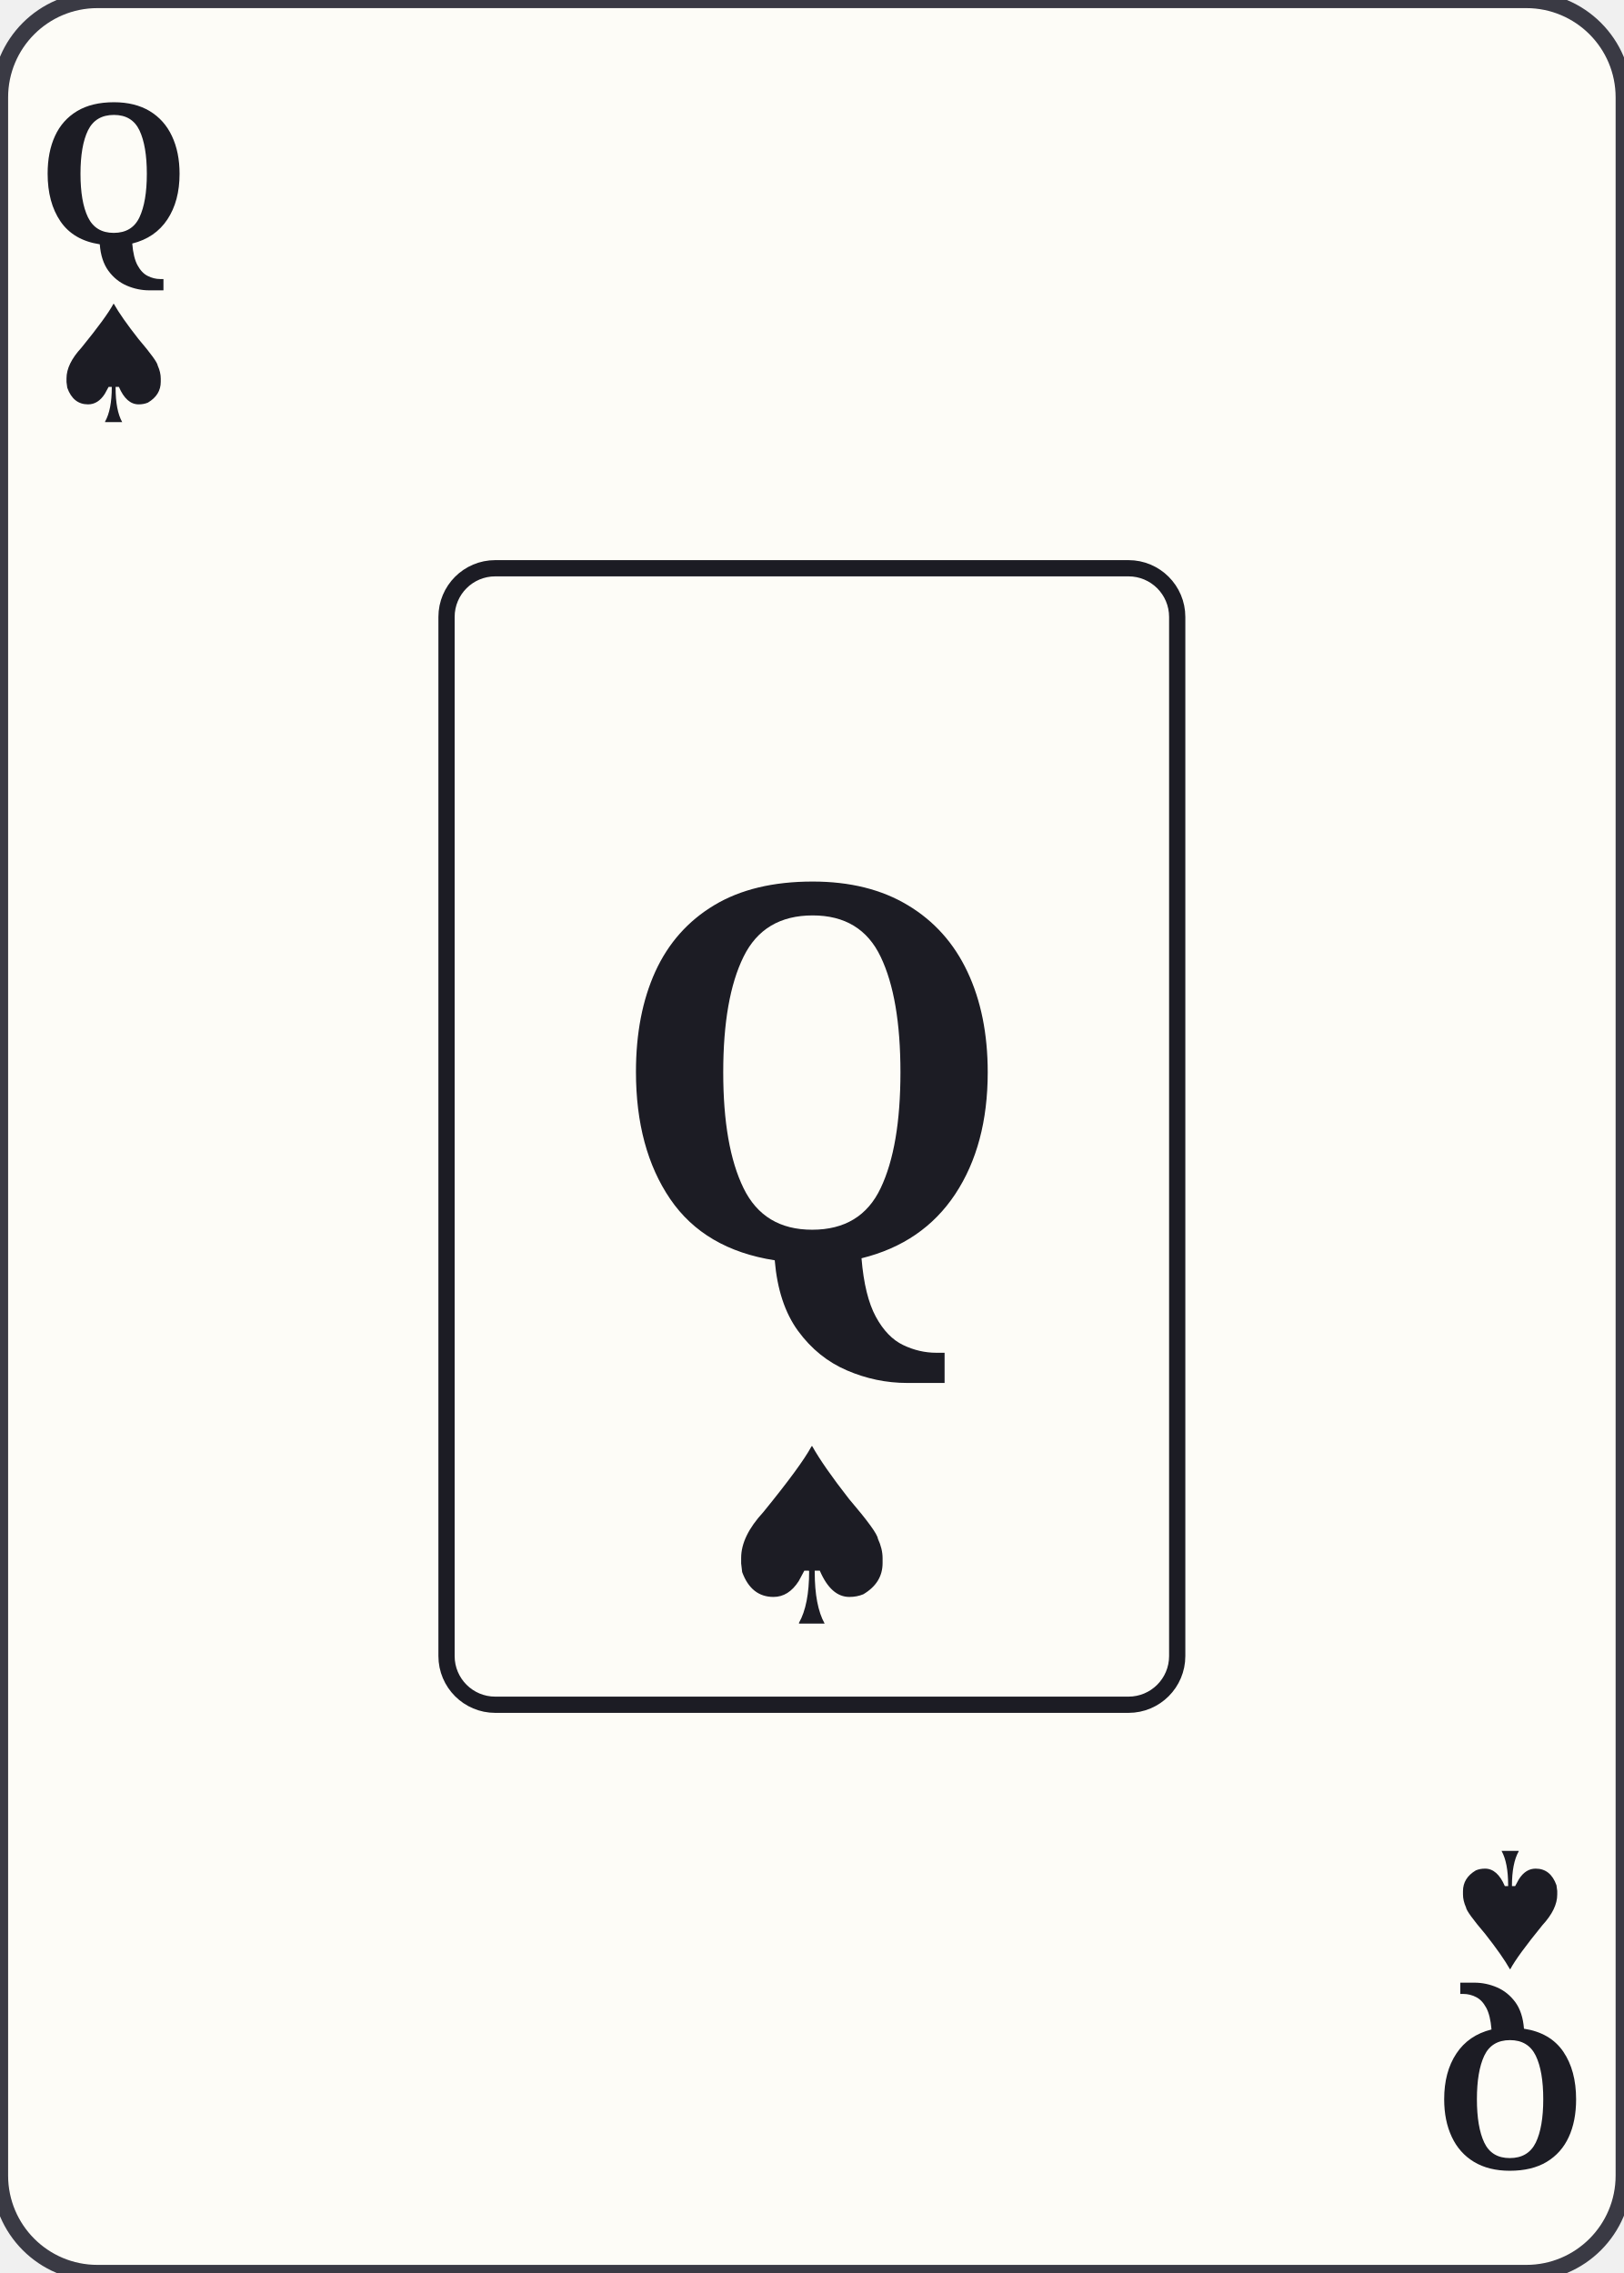
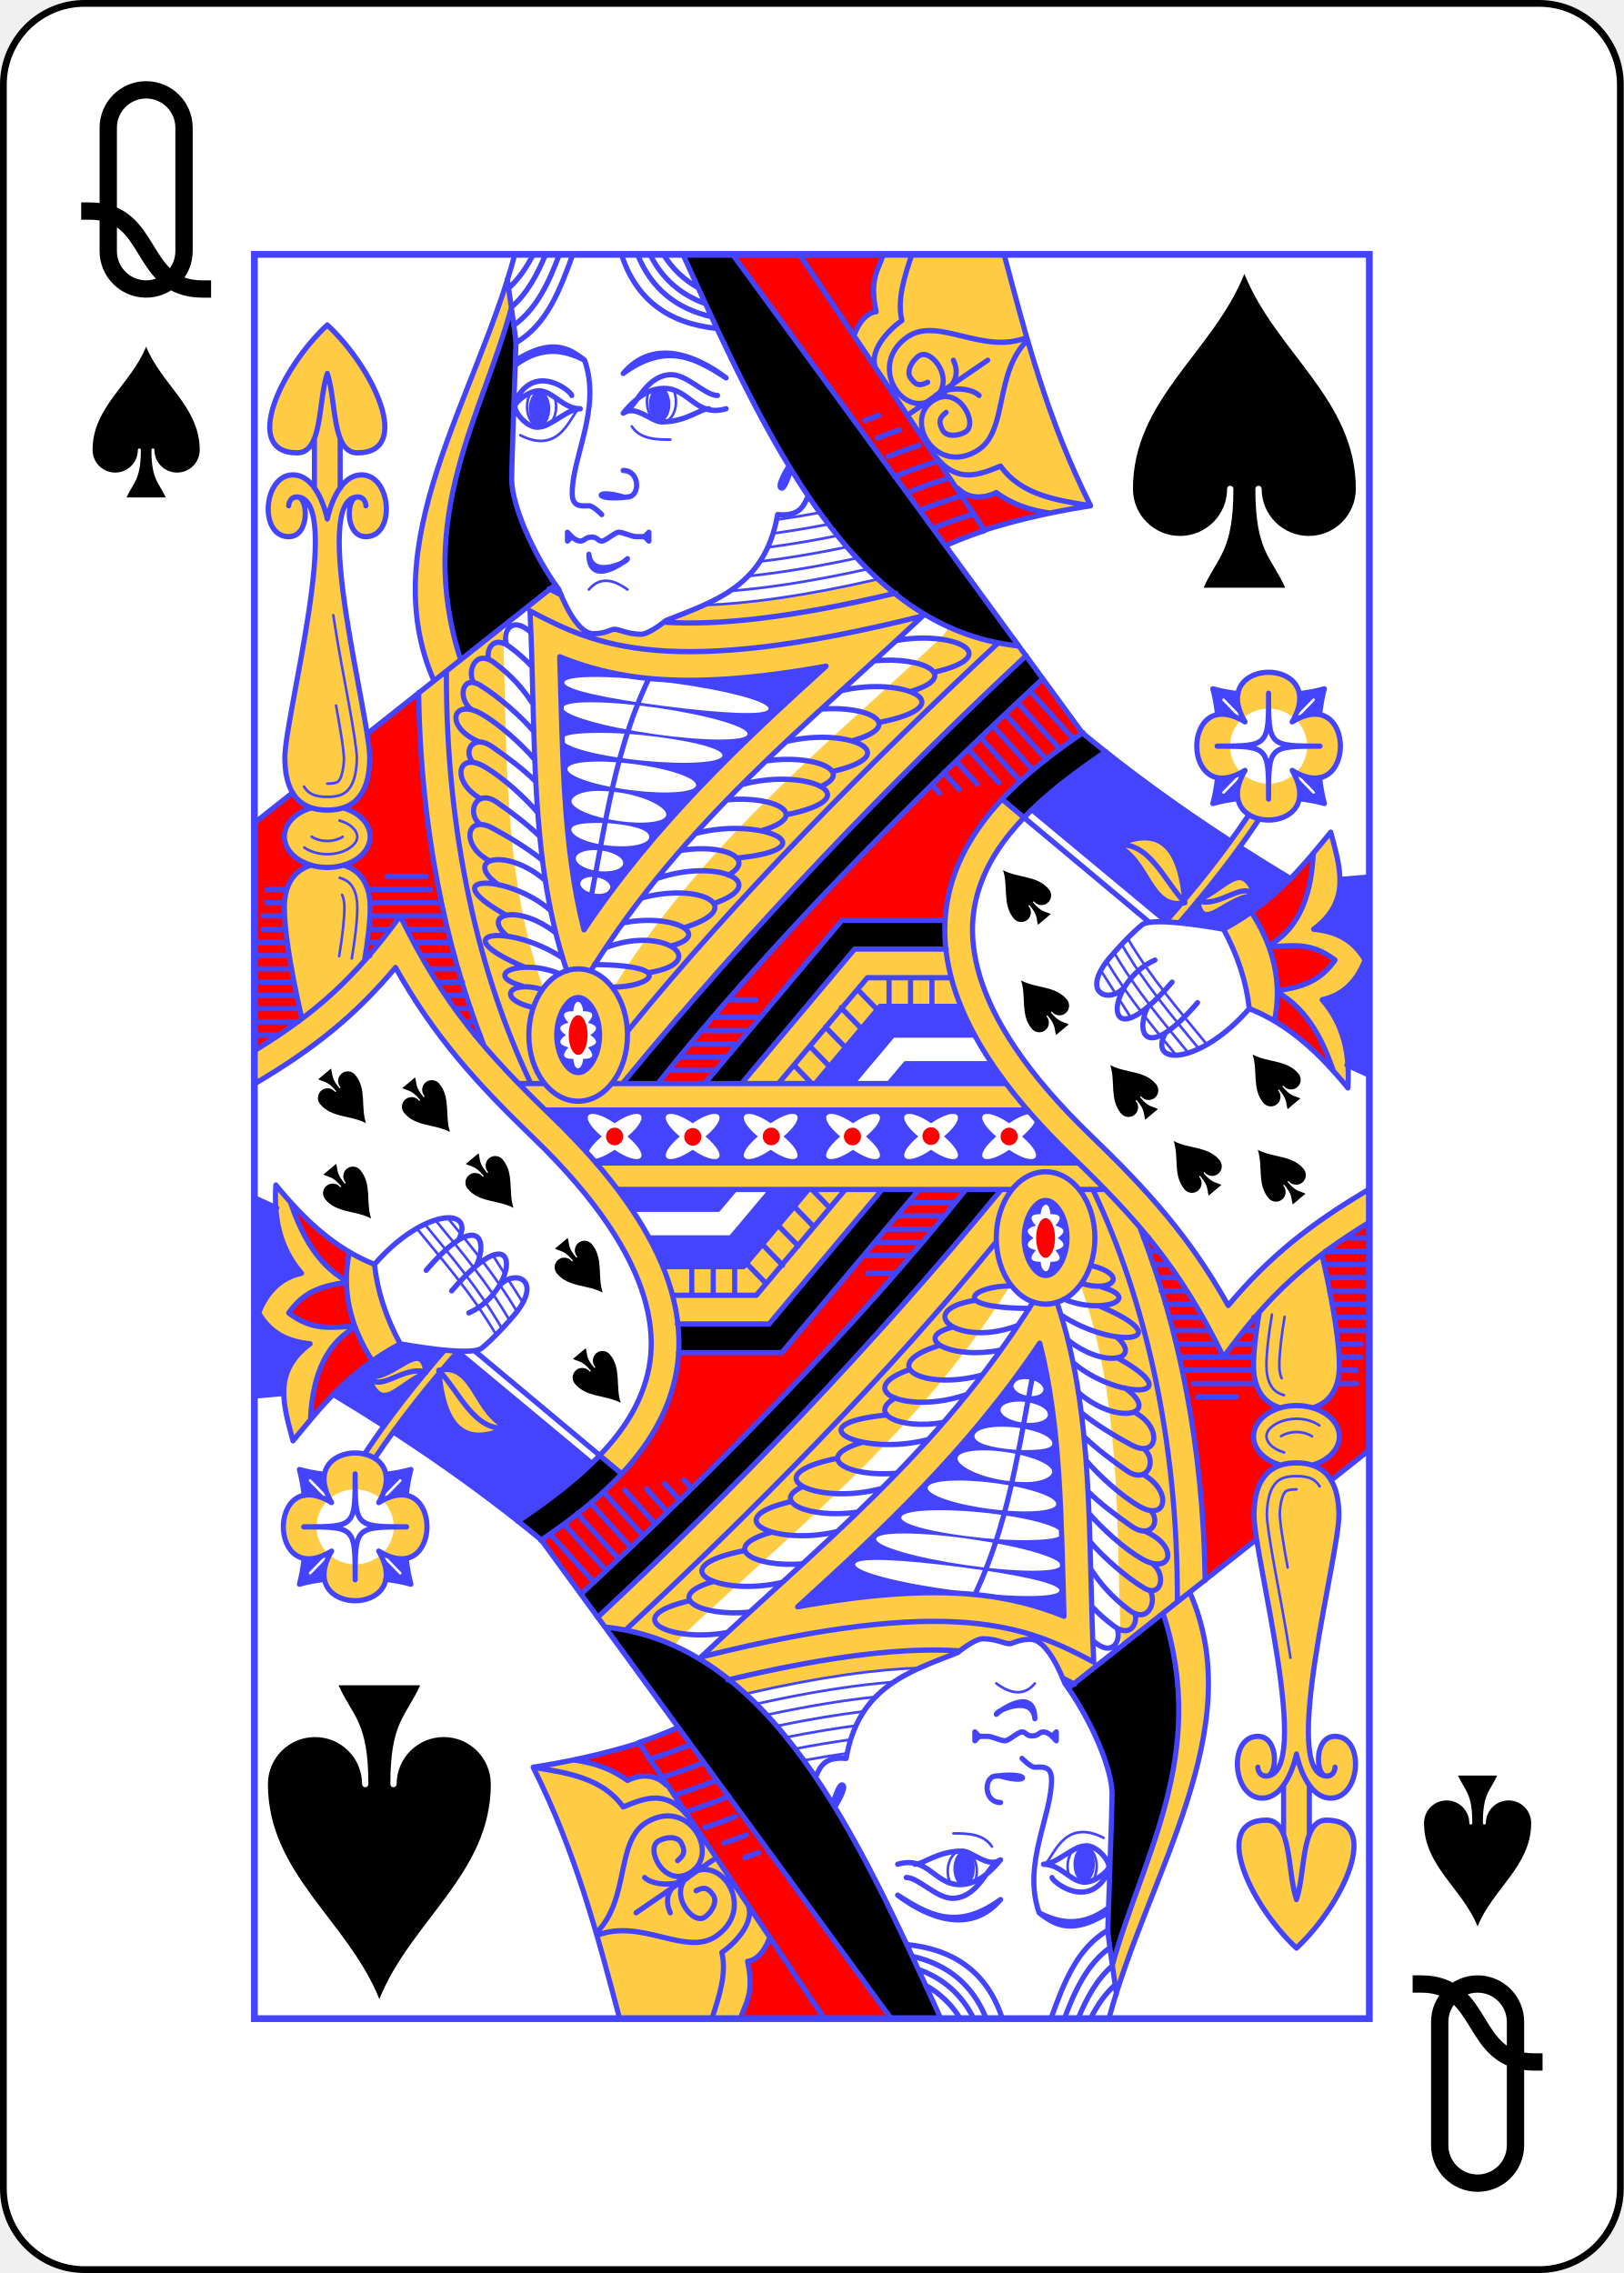
- <svg xmlns="http://www.w3.org/2000/svg" viewBox="0 0 200 280" font-family="Georgia, serif">
-   <rect width="200" height="280" rx="12" fill="#fdfcf7" stroke="#3a3a44" stroke-width="2" />
-   <text x="14" y="30" font-size="24" font-weight="bold" fill="#1c1c24" text-anchor="middle">Q</text>
-   <text x="14" y="52" font-size="20" fill="#1c1c24" text-anchor="middle">♠</text>
-   <g transform="rotate(180 100.0 140.0)">
-     <text x="14" y="30" font-size="24" font-weight="bold" fill="#1c1c24" text-anchor="middle">Q</text>
-     <text x="14" y="52" font-size="20" fill="#1c1c24" text-anchor="middle">♠</text>
+ <svg xmlns="http://www.w3.org/2000/svg" xmlns:xlink="http://www.w3.org/1999/xlink" class="card" face="QS" height="3.5in" preserveAspectRatio="none" viewBox="-120 -168 240 336" width="2.5in">
+   <defs>
+     <symbol id="VSQ" viewBox="-500 -500 1000 1000" preserveAspectRatio="xMinYMid">
+       <path d="M-260 100C40 100 -40 460 260 460M-175 0L-175 -285A175 175 0 0 1 175 -285L175 285A175 175 0 0 1 -175 285Z" stroke="black" stroke-width="80" stroke-linecap="square" stroke-miterlimit="1.5" fill="none" />
+     </symbol>
+     <symbol id="SSQ" viewBox="-600 -600 1200 1200" preserveAspectRatio="xMinYMid">
+       <path d="M0 -500C100 -250 355 -100 355 185A150 150 0 0 1 55 185A10 10 0 0 0 35 185C35 385 85 400 130 500L-130 500C-85 400 -35 385 -35 185A10 10 0 0 0 -55 185A150 150 0 0 1 -355 185C-355 -100 -100 -250 0 -500Z" fill="black" />
+     </symbol>
+     <symbol id="SQ6" preserveAspectRatio="none" viewBox="0 0 1300 2000">
+       <path stroke="#44F" stroke-linecap="round" stroke-linejoin="round" stroke-width="3" fill="none" d="M986.603,811.202l17.525,26.837m3.576,5.477 14.288,21.88M993.49,800.868c12.595,20.813 26.365,39.794 40.672,57.94m3.681,4.637c6.057,7.579 12.2,15.026 18.38,22.414m3.579,4.268c4.936,5.872 9.889,11.716 14.837,17.57M1002.289,791.277c25.655,42.892 56.331,77.957 86.527,113.771M1011.321,782.244c26.598,44.899 58.724,81.183 90.152,118.553M1018.211,775.405C1045.438,820.52 1078.197,857.015 1110,895M91.99,409.09c5.346,34.4 12.365,69.897 17.979,99.543 5.614,29.646 9.608,54.847 9.523,62.492 -0.145,13.187 -2.604,25.095 -7.352,32.221C107.393,610.471 101.334,615 85,615 68.666,615 62.607,610.471 57.859,603.346M95.23,511.424c2.783,14.698 5.162,28.283 6.813,38.99 1.65,10.708 2.461,19.517 2.449,20.547 -0.126,11.422 -3.037,21.371 -4.834,24.068 -1.554,2.333 -1.961,2.671 -3.316,3.332C94.986,599.022 91.781,600 85,600M99.244,641.859C113.484,645.758 120,654.053 120,660c0,3.875 -2.134,8.183 -8.246,12.461C105.642,676.739 95.97,680 85,680 74.03,680 64.358,676.739 58.246,672.461M99.477,706.764c8.836,2.486 12.848,6.436 15.93,11.998C118.488,724.324 120,732.046 120,740c0,15.201 -2.706,36.775 -6.41,58.111M102.949,660.283C99.903,662.338 92.86,665 85,665c-7.997,0 -15.198,-2.76 -18.152,-4.828M102.285,726.031C103.523,728.265 105,733.947 105,740c0,13.42 -2.566,34.674 -6.189,55.545M726.76,368.279C639.854,387.672 574.693,396.008 524.839,397.575M715.613,356.589C649.941,370.779 597.123,378.462 554.168,381.631M703.039,344.259c-49.768,10.383 -91.885,16.912 -127.756,20.523M690.788,331.769c-38.303,7.698 -71.908,13.042 -101.508,16.491M680.138,318.872c-30.036,5.827 -57.089,10.165 -81.515,13.253M670.205,305.766c-23.347,4.37 -44.834,7.816 -64.642,10.458M659.573,292.715c-18.048,3.239 -34.946,5.91 -50.783,8.073M390,380c11.945,-13.956 27.221,-12.698 45,0M440,195c10,15 30,15 45,15M310,205c50,25 60,-30 70,-30M350.02,162.055c1.143,3.178 1.786,6.766 1.786,10.564 0,13.036 -7.581,23.604 -16.933,23.604 -9.352,0 -16.933,-10.568 -16.933,-23.604 0,-5.798 1.5,-11.108 3.988,-15.217M488.558,153.607c1.908,3.82 3.026,8.463 3.026,13.47 0,13.036 -7.581,23.604 -16.933,23.604 -9.352,0 -16.933,-10.568 -16.933,-23.604 0,-4.033 0.725,-7.829 2.004,-11.149" />
+       <use xlink:href="#SSQ" height="90" width="90" transform="translate(1188,935)scale(1,0.972)rotate(-40)translate(-45,-45)" />
+       <use xlink:href="#SSQ" height="90" width="90" transform="translate(1194,1043)scale(1,0.972)rotate(-40)translate(-45,-45)" />
+       <use xlink:href="#SSQ" height="90" width="90" transform="translate(1096,1033)scale(1,0.972)rotate(-40)translate(-45,-45)" />
+       <use xlink:href="#SSQ" height="90" width="90" transform="translate(1022,947)scale(1,0.972)rotate(-40)translate(-45,-45)" />
+       <use xlink:href="#SSQ" height="90" width="90" transform="translate(918,851)scale(1,0.972)rotate(-40)translate(-45,-45)" />
+       <use xlink:href="#SSQ" height="90" width="90" transform="translate(897,726)scale(1,0.972)rotate(-40)translate(-45,-45)" />
+     </symbol>
+     <symbol id="SQ5" preserveAspectRatio="none" viewBox="0 0 1300 2000">
+       <path stroke="#44F" stroke-linecap="round" stroke-linejoin="round" stroke-width="6" fill="none" d="M435,885A57.5,75 0 0 1 377.5,960 57.5,75 0 0 1 320,885 57.5,75 0 0 1 377.5,810 57.5,75 0 0 1 435,885v0M417.077,940H876.026M308.271,940h28.757M339.491,970H901.478M131.845,543.196 351.035,374.589M6.9310566e-5,644.615 44.832,610.129M1138.166,665.182C1077.993,627.183 1020.125,586.553 965.296,542.458M1208.58,707.907c-20.188,-11.785 -40.16,-23.815 -59.891,-36.121M557.518,-3.5577172e-4 965.446,542.578M1299.729,1059.765c-68.477,39.278 -116.733,76.573 -164.284,131.813 -44.949,-77.848 -93.918,-130.607 -160.209,-192.689 -76.06,-71.231 -114.274,-131.591 -129.371,-180.426 -15.097,-48.834 -8.908,-86.603 7.949,-120.969 28.317,-57.727 91.513,-102.355 139.07,-133.864M499.685,0.037C598.837,212.453 698.514,423.778 890.342,443.851M364.365,812.312C320.077,685.414 328.509,542.63 321.336,404.177c76.717,39.852 163.357,77.441 457.882,5.761C644.587,533.127 501.693,642.054 392.457,811.847M355.977,456.125c29.63,11.748 64.921,21.562 110.043,25.154 51.306,4.084 115.563,0.486 200.578,-14.406 -98.578,87.128 -198.392,177.482 -282.246,298.861 -24.965,-94.927 -24.797,-201.063 -28.375,-309.609v0M867.343,440.406C719.63,574.076 560.439,730.575 436.094,879.438M223.892,472.869c-0.823,183.169 37.986,343.482 98.116,466.271M191.498,496.713c2.086,150.922 30.405,286.392 75.553,398.739M429.507,939.468C578.783,763.04 746.552,593.77 899.911,454.841M470.355,940.012C595.553,787.076 764.145,621.017 918.956,481.379M525,940 685,755h120.419M567.926,940.05 699.861,787.5h106.789M611.465,939.39 714.723,820h97.264M654.392,939.439 729.584,852.5h93.897M697.397,939.399 744.445,885h95.046M740.075,939.736 759.307,917.5H860M906.392,629.423 1063.785,756.677M871.924,617.813 1043.244,757.011M459.619,481.348C414.869,573.513 406.452,669.627 385,765M303.656,-0.002C259.093,162.789 138.614,327.078 209.423,483.473M240.1,458.28C187.085,297.86 265.541,182.854 300.096,58.96M805.811,330.134c14.888,-6.445 30.422,-12.16 46.149,-17.214M0.097,902.739C71.866,860.067 117.037,820.617 170,750c50,100 99.857,155.164 176.979,227.389 281.561,263.684 94.151,409.611 -13.084,480.469M377.5,842.5c4.423,0 9.318,2.003 14.867,9.24C397.916,858.978 402.5,871.022 402.5,885c0,13.978 -4.584,26.022 -10.133,33.26C386.818,925.497 381.923,927.5 377.5,927.5c-4.423,0 -9.318,-2.003 -14.867,-9.24C357.084,911.022 352.5,898.978 352.5,885c0,-13.978 4.584,-26.022 10.133,-33.26C368.182,844.503 373.077,842.5 377.5,842.5v0M1130,765c16.819,30.213 26.654,60.208 30,90 47.231,18.324 82.887,51.837 115,90 2.342,-37.044 -4.297,-71.387 -30,-100 23.35,-4.999 40.003,-20.019 50,-45 -14.528,-24.402 -35.976,-32.699 -60,-35 44.875,-32.167 30.267,-71.339 20,-110 -32.963,38.744 -63.867,77.98 -125,110v0M1300,705.833l-34.324,2.86M1300,930.555l-26.171,-11.632M1192.727,836.426c37.699,20.42 54.567,59.519 65.28,89.01M1182.969,784.923c26.555,-0.869 48.454,-6.172 77.031,15.077 -14.637,19.516 -30.136,29.721 -67.201,34.643M1234.629,679.158c-1.994,40.389 -12.783,83.276 -52.204,104.577M1162.343,745.425c26.538,39.875 36.074,80.877 26.979,123.434M1130,765c0,0 -82.168,-15 -95,-5 -12.832,10 -32.969,31.307 -40,40 -31.97,39.527 3.645,49.729 20,30M1050,800c-59.312,25.45 -64.226,120.615 20,25M1041.193,853.529c-14.944,32.294 0.758,60.301 58.5,-5.248M1062.185,882.591C1040.994,921.292 1103.755,918.144 1160,855M1063.252,755.8c33.572,-37.624 66.287,-76.827 96.446,-120.735M1078.458,757.687c32.493,-36.683 64.095,-75.006 93.255,-117.826M1085,735c-4.952,-58.002 -25.404,-90.068 -80,-65 38.526,16.691 38.617,74.158 80,65v0M1005,670c37.807,-6.254 56.14,40.797 80,65M1100,732.332c35,-15 50.673,-47.071 67.282,-5 -32.282,-2.084 -62.282,45 -67.282,5v0M1100.066,732.845c26.326,8.267 52.462,-23.905 67.216,-5.514M1155,585C1080,630 1080,485 1155,530c-45,-75 100,-75 55,0 75,-45 75,100 10e-5,55 45,75 -100,75 -55,10e-6v0M1242.5,557.5c-60,0 -60,0 -60,-60 0,60 0,60 -60,60 60,0 60,0 60,60 0,-60 0,-60 60,-60v0M1122.974,521.343c-1.248,-10.594 -3.073,-20.44 -5.474,-28.843 8.577,2.45 18.654,4.3 29.498,5.55M1146.755,616.978c-10.751,1.249 -20.742,3.09 -29.255,5.522 2.422,-8.479 4.258,-18.424 5.507,-29.126M1241.948,592.986c1.25,10.85 3.1,20.933 5.552,29.514 -8.414,-2.404 -18.273,-4.23 -28.883,-5.478M1218.576,497.983c10.625,-1.248 20.499,-3.076 28.924,-5.483 -2.415,8.453 -4.247,18.364 -5.495,29.029M357.959,386.261c-4.785,-2.306 -9.524,-4.688 -14.283,-7.126M748.069,383.939C622.451,413.088 538.889,420.538 479.792,417.078M355.99,456.129c29.627,11.745 64.914,21.559 110.029,25.15 51.303,4.084 115.556,0.486 200.564,-14.404C568.012,554 468.16,644.256 384.25,765.713 359.238,670.907 359.539,564.676 355.99,456.129v0M85,135c10.787,31.13 5,90 35,90 65,0 20,-95 -35,-145 -55,50 -100,145 -35,145 30,0 24.213,-58.87 35,-90v0M40,285c0,0 0,-10 10,-10 12.881,0 15,45 -10,45 -35,0 -30,-70 5,-70 30,0 40,50 40,50 0,0 10,-50 40,-50 35,0 40,70 5,70 -25,0 -22.881,-45 -10,-45 10,0 10,10 10,10M120,275c-55,2.668 15,250 14.491,296.289C134.168,600.673 125,630 85,630 45,630 35.832,600.673 35.509,571.289 35,525 105,277.668 50,275M70,264.984V208.333M100,265.189V208.744M103.206,627.393C121.818,632.488 135,645.167 135,660c0,19.33 -22.386,35 -50,35 -27.614,0 -50,-15.67 -50,-35 0,-14.83 13.177,-27.506 31.782,-32.604M65.931,692.476C41.675,699.577 35,720.74 35,740c0,36.244 13.136,96.133 20.364,126.343M128.369,800.677C132.147,778.914 135,756.89 135,740c0,-19.399 -6.772,-40.731 -31.462,-47.677M256.892,885h6.386M1.1417102e-4,885 28.737,885M245.572,870h11.901M2.5229169e-5,870 51.088,870M233.67,855h18.578M4.1609595e-5,855 52.54,855M222.93,840h24.093M7.6084636e-5,840 49.347,840M212.771,825h29.898M4.2336546e-5,825 46.444,825M203.192,810h34.543M4.0905762e-6,810 43.541,810M194.483,795h38.897M129.462,795h5.225M-3.8457096e-5,795 40.638,795M186.065,780h42.961M131.784,780h14.514M-3.1733115e-5,780 38.316,780M178.228,765h46.734M133.816,765h24.673M10,765H36.284M134.687,750h86.502M10,750H34.543M134.977,735h83.018M15,735H35.123M132.655,720H205M15,720H37.845M155,705h45M325,510c-11.823,-17.571 -24.455,-31.947 -45.421,-47.163 -21.678,-15.732 -32.015,9.636 -23.863,22.705M325,540c-13.684,-15.717 -40.727,-39.318 -62.257,-51.807 -20.397,-11.832 -26.523,15.099 -9.535,27.995M326.649,572.539c-13.684,-15.717 -40.423,-39.856 -62.257,-51.807 -33.042,-18.086 -43.839,14.159 -2.743,31.807M329.682,632.145c-13.684,-15.717 -40.423,-39.856 -62.257,-51.807 -30.812,-16.866 -37.656,16.866 -5.116,35.807M328.068,597.688c-13.861,-13.59 -33.316,-27.705 -50.773,-39.513 -22.074,-14.931 -34.105,4.474 -22.836,17.226M332.196,659.388c-13.77,-13.233 -32.62,-26.885 -49.583,-38.358 -24.045,-16.263 -36.173,12.272 -19.252,25.316M335.481,686.606C319.244,673.642 295.514,659.744 277.425,650.338c-31.27,-16.261 -36.887,20.479 -3.298,37.121M339.442,709.944C293.812,671.344 241.204,684.642 285,715M345.578,743.858c-49.783,-42.234 -140.14,-42.27 -51.454,5.5M359.154,797.427C296.308,757.356 217.415,767.986 315.257,808.088M356.152,815.716c-43.416,-18.163 -92.791,0.21 -43.971,13.658M335.796,833.551c-36.462,-11.384 -55.926,9.427 -11.424,20.211M323.637,467.387c-7.192,-7.586 -15.51,-14.892 -25.859,-22.401 -17.521,-12.715 -26.719,0.327 -25.123,12.489M322.159,428.227c-1.318,-1.002 -2.67,-2.006 -4.059,-3.014 -19.412,-14.087 -28.607,3.442 -24.227,16.361M351.502,769.347c-41.829,-32.623 -87.13,-22.987 -57.826,2.599M396.51,805.034c97.552,1.04 65.936,25.615 21.194,25.634M410.204,785.716c31.879,-11.92 60.58,-9.172 74.958,-1.629 16.817,8.823 14.04,24.205 -26.164,30.349M430.55,757.732c58.577,-11 103.695,13.949 55.485,26.189M451.623,729.604c67.421,-18.097 125.455,10.742 49.426,33.663M469.152,707.617c69.253,-23.471 135.427,4.475 67.152,28.145M497.035,675.734c50.502,-8.008 88.675,9.666 55.551,28.022M514.063,656.567c77.254,-19.945 157.955,17.262 48.763,27.753M550.915,618.31c57.176,-5.002 100.009,18.027 40.226,35.034M568.891,600.939c75.248,-19.798 151.842,14.609 51.224,34.336M596.84,574.156c55.645,-7.643 102.468,11.747 64.246,28.765M620.738,552.108c71.57,-16.516 140.665,14.62 53.46,34.064M660.734,515.57c57.115,-4.525 99.001,18.874 36.455,35.786M684.387,494.589c73.88,-16.895 144.864,16.899 43.681,36.081M722.796,460.826c57.765,-5.504 101.75,17.66 42.025,34.797M748.431,437.765c68.018,-11.92 127.591,17.439 43.802,36.027M645.552,273.862C640.452,285.479 635.593,297.26 610,295c-14.372,81.302 -73.773,98.388 -130,120 0,0 -19.419,15.646 -29.419,15.646C435.581,430.646 425,425 420,425c-5,0 -10,5 -25,5 -15,0 -30,-25 -40,-50 -30,-40 -55,-96.045 -55,-125 0,-20 5.003,-149.999 5,-155 -0.002,-3.089 -5.728,-42.446 -10.104,-72.074M622.933,240.321C616.616,250.552 609.194,264.742 615,265c2.734,0.121 6.97,-10.378 10.244,-19.906M904.16,494.814l50.564,54.175M889.99,508.204l48.735,52.216M875.348,521.087l48.019,51.449M861.637,534.968l46.154,49.451M847.017,547.875l45.963,49.246M832.833,561.25l35.288,37.809M818.663,574.639l24.026,25.742M803.865,587.356l17.842,19.116M790.064,601.14l8.928,9.566M482.759,925h55.419M495.895,910h55.008M508.21,895h55.829M521.346,880h55.419M534.483,865h55.419M552.956,845H585M790,820v32.5M765,820v32.5M740,820v32.5M703.268,833.268l22.578,22.578M684.089,854.089l23.399,23.399M665.936,875.936l22.783,22.783M648.194,898.194l22.578,22.578M629.22,919.22l20.731,20.731M791.296,310.755c15.63,-6.297 31.834,-11.835 48.115,-16.69M776.157,290.351c15.845,-6.355 32.273,-11.933 48.765,-16.813M760.822,270.486c16.181,-6.504 32.973,-12.196 49.824,-17.161M746.548,252.229c16.426,-6.796 33.542,-12.736 50.759,-17.91M739.121,229.174c11.718,-4.608 23.734,-8.797 35.842,-12.6M726.547,208.228c8.464,-3.276 17.075,-6.335 25.756,-9.191M711.686,188.339c5.395,-2.008 10.857,-3.949 16.37,-5.825M900.409,94.432C848.546,114.254 796.728,69.77 761.432,93.622 715,125 755,185 789.335,165.189 821.135,146.84 790,105 775,115c-9.303,6.202 -14.888,18.309 -10,25 6.18,8.459 10.489,9.628 20,5M901.467,97.133C861.761,135.456 879.347,201.012 842.741,222.521 794.423,250.91 757.503,188.968 790.171,166.514c30.256,-20.796 54.606,25.324 39.12,34.554 -9.604,5.724 -22.937,5.55 -26.869,-1.743 -4.972,-9.221 -4.172,-13.613 4.102,-20.203M765,180l90,-60M845,160c-10,-10 -45.467,-11.357 -55,5 22.008,-11.038 34.763,-24.757 25,-45M795,230c25,30 50,20 75,10 24.055,32.765 64.661,38.666 105,45M725,130C715,110 740,85 755,75 749.149,51.949 757.707,26.01 766.594,0.005M700,90c10,-25 25,-25 25,-25 -8.483,-38.172 3.289,-47.867 8.187,-64.931M427.964,0.018C445.065,51.748 483.313,78.4 539.319,83.994M446.671,0.044C462.631,38.844 492.036,61.7 533.14,70.683M461.245,0.016C475.225,27.447 496.929,45.719 525.584,55.748M476.996,0.108C487.38,16.454 500.998,28.964 517.636,37.894M371.264,0.044C356.344,40.197 340.918,80.075 304.697,100.286M355.609,0.044C343.343,31.804 329.139,61.846 302.671,80.299M339.571,0.021C329.734,23.196 317.891,44.53 299.715,59.884M325.157,0.084C317.465,14.722 308.277,27.965 296.268,38.544M305,120c41.102,-25.066 61.561,-14.287 80,0 20,55 -15,110 -14.419,151.676 0.216,15.477 11.727,13.449 19.419,13.324 4.999,-0.081 15,10 15,10M305,125c29.586,-20.976 55.476,-17.507 80,-5M430,245c20,0 20,30 5,30 -40,5 -40,-10 -5,0M365,315v10l5,-5 -5,-5v0M455,320l5,-5v10l-5,-5v0M370,320c0,0 5,5 10,5 5,0 5.244,-4.01 12.322,-4.485C400,320 400,325 405,325c5,0 15,-10 20,-10 5,0 15,5 20,5h10M390,340c3.07,28.452 45.614,8.689 45,5 -5,5 -44.772,31.851 -45,-5v0M430,135c51.536,-36.719 85.865,-16.182 120,5 -35.405,-25.982 -85,-45 -120,-5v0M540,160C525,160 503.53,134.615 483.614,136.451 453.799,139.2 445,175 430,180 447.935,158.592 463.794,151.781 478.07,151.935 507.274,152.251 515,185 550,175M430,180c15,-10 32.809,10.043 45.174,9.945C504.082,189.717 519.494,175 530,175M380,175c-20,0 -30.874,-19.165 -47.032,-20.29 -12.341,-0.86 -29.195,12.612 -29.195,17.612 0,7.071 11.237,20.708 22.743,23.258C342.908,199.214 362.812,175.349 380,175v0M305,165c22.643,-42.75 64.953,-9.492 65,-5M820,265c15,15 35,10 45,5 20.519,14.656 42.757,20.72 62.683,23.229M851.867 312.337C895.106 299.118 938.831 290.348 975 285C924.901 188.223 899.901 94.153 874.117 -0.002 M851.867,312.337C895.106,299.118 938.831,290.348 975,285 924.901,188.223 899.901,94.153 874.117,-0.002M851.013,311.998 635.367,-2.4089679e-4M927.653,293.265C907.757,290.72 885.519,284.656 865,270c-10,5 -30,10 -45,-5" />
+     </symbol>
+     <symbol id="SQ4" preserveAspectRatio="none" viewBox="0 0 1300 2000">
+       <path fill="black" d="M499.674,0C598.831,212.426 698.516,423.784 891.078,444.248L557.508,0ZM299.898,59.855C265.541,182.854 187.085,297.86 240.1,458.279L349.875,372.945C322.205,333.641 300,282.29 300,255c0,-20 5.003,-149.999 5,-155 -10e-4,-2.004 -2.411,-19.274 -5.102,-40.145zM899.91,454.842C746.551,593.77 578.784,763.041 429.508,939.469l40.848,0.543C595.553,787.076 764.144,621.017 918.955,481.379Zm65.791,87.457c-28.872,19.187 -64.125,44.128 -93.979,75.523l25.551,20.043c30.23,-29.844 65.96,-54.59 95.6,-73.979 -9.281,-6.879 -18.471,-14.107 -27.172,-21.588zM685,755 525.102,939.883 570,940 699.861,787.5H806.65L805,755Z" />
+     </symbol>
+     <symbol id="SQ3" preserveAspectRatio="none" viewBox="0 0 1300 2000">
+       <path fill="#44F" d="M472.5,150a12.5,20 0 0 0 -12.5,20 12.5,20 0 0 0 12.5,20 12.5,20 0 0 0 12.5,-20 12.5,20 0 0 0 -12.5,-20zm-140,5a12.5,20 0 0 0 -12.5,20 12.5,20 0 0 0 12.5,20 12.5,20 0 0 0 12.5,-20 12.5,20 0 0 0 -12.5,-20zm23.49,301.129c3.549,108.548 3.248,214.779 28.26,309.584 83.91,-121.457 183.762,-211.713 282.334,-298.838 -85.008,14.89 -149.262,18.489 -200.564,14.404 -45.115,-3.592 -80.402,-13.405 -110.029,-25.15zm42.926,22.922c22.576,0.103 52.528,2.344 83.498,6.246 65.746,8.284 118.153,21.659 117.055,29.873 -1.098,8.214 -56.309,5.079 -122.053,-3.205 -65.739,-8.284 -117.118,-18.579 -116.027,-26.793 0.534,-4.02 14.072,-6.229 37.527,-6.121zM1117.5,492.5c2.401,8.404 4.227,18.249 5.475,28.844v0.361c7.388,-1.364 16.465,0.084 27.232,5.623l-21.267,-21.268a1.5,1.5 0 0 1 1.045,-2.576 1.5,1.5 0 0 1 1.076,0.455l21.268,21.268c-5.529,-10.748 -6.981,-19.813 -5.629,-27.193 -10.729,-1.249 -20.702,-3.086 -29.199,-5.514zm130,0c-8.425,2.407 -18.299,4.234 -28.924,5.482h-0.279c1.361,7.386 -0.087,16.461 -5.623,27.223l21.266,-21.266a1.5,1.5 0 0 1 1.031,-0.453 1.5,1.5 0 0 1 1.09,2.574l-21.267,21.268c10.757,-5.534 19.827,-6.984 27.211,-5.627v-0.172c1.249,-10.665 3.081,-20.576 5.496,-29.029zm-853.6,15.258c20.384,0.103 47.429,2.344 75.393,6.246 59.364,8.284 106.684,21.659 105.691,29.873 -0.993,8.214 -49.917,8.157 -109.277,-0.127 -59.364,-8.284 -106.684,-21.659 -105.691,-29.873 0.486,-4.019 12.709,-6.227 33.885,-6.119zm7.695,34.68c15.094,-0.075 32.615,0.814 50.479,2.562 51.501,5.041 94.008,14.752 93.676,23.004 -0.329,8.252 -42.347,10.855 -93.85,5.814C400.399,568.778 358.918,558.002 359.25,549.75c0.203,-5.087 15.52,-7.179 42.346,-7.312zm590.814,21.094c-26.288,17.831 -58.004,39.716 -85.844,65.822L1063.252,755.799c5.929,-6.645 11.831,-13.341 17.697,-20.102C1043.571,740.317 1042.225,686.128 1005,670c53.451,-24.542 74.165,5.695 79.658,61.402 18.288,-21.222 36.203,-43.132 53.461,-66.25 -50.496,-31.89 -99.368,-65.632 -145.709,-101.621zm92.248,167.871c-1.235,1.434 -2.47,2.867 -3.709,4.295 1.306,-0.161 2.653,-0.388 4.051,-0.697 -0.104,-1.216 -0.224,-2.404 -0.342,-3.598zm-21.406,24.396 1.324,1.023C1092.824,758.22 1130,765 1130,765c33.235,-17.408 57.528,-36.95 78.082,-57.385 -19.956,-11.655 -39.702,-23.553 -59.211,-35.719 -15.553,20.888 -31.646,40.782 -48.066,60.072 34.429,-15.142 49.998,-46.38 66.478,-4.637 -32.143,-2.075 -62.02,44.581 -67.213,5.5 -7.149,8.386 -14.356,16.663 -21.611,24.854zM399.885,574.988c12.139,-0.075 26.23,0.814 40.598,2.562 41.421,5.041 74.783,15.817 74.516,24.068 -0.265,8.252 -34.059,10.855 -75.48,5.814 -41.421,-5.041 -74.783,-15.817 -74.516,-24.068 0.164,-5.087 13.308,-8.243 34.883,-8.377zm814.908,12.684 21.267,21.268a1.5,1.5 0 1 1 -2.121,2.121l-21.266,-21.266c5.537,10.764 6.984,19.84 5.621,27.227h0.322c10.609,1.248 20.468,3.074 28.883,5.479 -2.428,-8.497 -4.263,-18.47 -5.512,-29.199 -7.381,1.352 -16.447,-0.099 -27.195,-5.629zm-64.588,0.002c-10.75,5.53 -19.816,6.98 -27.197,5.627v0.072c-1.249,10.702 -3.085,20.648 -5.508,29.127 8.498,-2.428 18.47,-4.265 29.199,-5.514 -1.352,-7.38 0.1,-16.446 5.629,-27.193l-21.268,21.268a1.5,1.5 0 1 1 -2.121,-2.121zM399.951,608.221c7.756,-0.014 16.339,0.596 25.049,1.779 30.51,4.147 55.198,16.746 55.244,25 0.049,8.255 -24.648,11.585 -55.16,7.438 -30.51,-4.147 -55.282,-14.199 -55.328,-22.453 -0.032,-5.623 11.687,-11.731 30.195,-11.764zm2.941,36.283c3.928,-0.016 8.001,0.151 12.107,0.496 25.086,2.107 44.778,7.028 45.422,14.979 0.643,7.95 -19.171,12.686 -44.256,10.578 -25.086,-2.107 -45.944,-10.261 -46.588,-18.211 -0.523,-6.467 13.793,-7.764 33.314,-7.842zm-6.371,30.781c1.538,10e-4 3.102,0.061 4.674,0.18 15.244,1.152 28.128,7.433 28.779,14.027 0.652,6.595 -11.178,11.008 -26.422,9.855 -15.244,-1.152 -28.128,-7.433 -28.779,-14.027 -0.573,-5.812 8.608,-10.048 21.748,-10.035zm-2.721,30.471c0.975,0.002 1.966,0.05 2.963,0.145 9.661,0.914 17.828,5.899 18.242,11.133 0.413,5.235 -7.086,8.737 -16.748,7.822 -9.661,-0.914 -17.828,-5.899 -18.242,-11.133 -0.364,-4.614 5.455,-7.977 13.785,-7.967zm906.199,0.078 -34.277,2.855c0.225,20.003 -6.783,39.153 -30.719,56.311 24.024,2.301 45.472,10.598 60,35 -9.997,24.981 -26.65,40.001 -50,45 19.682,21.91 28.177,47.183 30.029,74.453l0.01,0.008 24.957,11.094zm-167.266,64.205c0.237,0.446 0.471,0.893 0.705,1.34 -0.234,-0.446 -0.468,-0.893 -0.705,-1.34zm3.041,5.883c0.083,0.166 0.171,0.332 0.254,0.498 -0.083,-0.166 -0.171,-0.332 -0.254,-0.498zm2.676,5.484c0.215,0.453 0.425,0.905 0.637,1.357 -0.212,-0.452 -0.422,-0.905 -0.637,-1.357zm2.455,5.324c0.179,0.4 0.364,0.801 0.541,1.201 -0.177,-0.4 -0.361,-0.801 -0.541,-1.201zm2.596,5.984c0.21,0.502 0.413,1.004 0.619,1.506 -0.206,-0.502 -0.409,-1.004 -0.619,-1.506zm2.07,5.117c0.198,0.503 0.4,1.005 0.594,1.508 -0.194,-0.503 -0.396,-1.005 -0.594,-1.508zm2.342,6.188c0.192,0.531 0.376,1.061 0.564,1.592 -0.188,-0.531 -0.372,-1.061 -0.564,-1.592zm1.732,4.965c0.204,0.605 0.411,1.21 0.609,1.814 -0.199,-0.605 -0.405,-1.21 -0.609,-1.814zm2.027,6.266c0.185,0.602 0.358,1.203 0.537,1.805 -0.179,-0.601 -0.352,-1.203 -0.537,-1.805zm1.469,5.01c0.18,0.638 0.359,1.276 0.533,1.914 -0.174,-0.638 -0.353,-1.276 -0.533,-1.914zM377.5,842.5c-4.423,0 -9.318,2.003 -14.867,9.24C357.084,858.978 352.5,871.022 352.5,885c0,13.978 4.584,26.022 10.133,33.26 5.549,7.238 10.444,9.24 14.867,9.24 4.423,0 9.318,-2.003 14.867,-9.24C397.916,911.022 402.5,898.978 402.5,885c0,-13.978 -4.584,-26.022 -10.133,-33.26C386.818,844.503 381.923,842.5 377.5,842.5Zm-0.273,4.795c2.956,0.088 5.949,5.08 5.949,10.705 10.931,-0.111 14.677,3.311 5.676,13 13.697,3.744 10.645,8.7 2.838,14 7.808,5.3 10.86,10.256 -2.838,14 9.002,9.689 5.255,13.111 -5.676,13 0,10 -9.46,18 -11.352,0 -10.931,0.111 -14.677,-3.311 -5.676,-13 -13.697,-3.744 -10.645,-8.7 -2.838,-14 -7.808,-5.3 -10.86,-10.256 2.838,-14 -9.002,-9.689 -5.255,-13.111 5.676,-13 0.828,-7.875 3.103,-10.773 5.402,-10.705zm352.357,5.205 -75.191,86.939 43.004,-0.041L744.445,885H840l-15,-32.5zm29.723,65 -19.23,22.236L876.25,939.955 860,917.5Zm-104.135,52.42 -315.76,0.18c2.44,2.479 4.988,4.874 7.566,7.289 15.37,14.394 29.321,28.433 41.91,42.127 1.07,-4.444 6.05,-11.131 16.111,-19.516 -30,-25 -15,-35 15,-15 30,-20 45,-10 15,15 30,25 15,35 -15,15 -11.069,7.379 -20.085,10.664 -25.562,10.629 1.311,1.463 2.628,2.926 3.906,4.381l256.418,-0.133zm-170.012,4.445C490.609,974.219 499.75,977.5 511,985c30,-20 45,-10 15,15 30,25 15,35 -15,15 -30,20 -45,10 -15,-15 -18.75,-15.625 -19.922,-25.391 -10.84,-25.635zm91,0C581.609,974.219 590.75,977.5 602,985c30,-20 45,-10 15,15 30,25 15,35 -15,15 -30,20 -45,10 -15,-15 -18.75,-15.625 -19.922,-25.391 -10.84,-25.635z" />
+     </symbol>
+     <symbol id="SQ2" preserveAspectRatio="none" viewBox="0 0 1300 2000">
+       <path fill="red" d="M557.518,0 805.967,330.457 851.014,311.998 635.367,0Zm78.021,0 63.766,90.75C710,65 725,65 725,65 716.507,26.779 728.315,17.104 733.201,0ZM820,265 851.867,312.338C877.508,304.499 903.32,298.225 927.654,293.266 907.758,290.721 885.519,284.656 865,270c-10,5 -30,10 -45,-5zm99.127,216.287C764.145,621.016 595.553,787.076 470.355,940.012L525,940 685,755h120.418l-0.055,-0.412c6.374,-102.762 97.501,-170.658 160.412,-212.229zm-727.42,15.562 -59.861,46.348 -0.396,0.305c1.931,12.046 3.108,21.693 3.041,27.787 -0.259,23.595 -6.221,47.154 -30.277,55.812C121.818,632.489 135,645.167 135,660 129.282,676.588 118.028,686.751 104.152,691.959 128.228,699.269 135,720.601 135,740c0,16.89 -2.852,38.915 -6.16,60.219 -1.952,2.162 -3.909,4.293 -5.873,6.395C138.567,789.967 153.927,771.431 170,750 200.251,810.502 230.449,854.592 266.857,895.715 221.902,783.105 193.584,647.634 191.707,496.85ZM44.531,610.361 0,644.615V902.783C30.798,884.466 56.707,866.736 80.428,846.898 72.428,853.57 64.158,860.019 55.518,866.33 48.136,836.132 35,776.244 35,740 35,720.74 41.675,699.576 65.385,692.256 47.266,686.611 35,674.308 35,660 35,645.17 48.177,632.494 66.973,627.498 56.529,624.356 49.362,618.221 44.531,610.361Zm1190.098,68.797 -1.121,1.047c-20.054,23.043 -41.871,45.665 -71.744,65.723 27.117,39.371 36.653,80.374 27.744,123.129 25.439,14.765 47.233,33.87 67.875,55.842 -10.09,-28.954 -26.957,-68.052 -64.619,-89.363C1229.865,829.721 1245.363,819.516 1260,800c-28.578,-21.248 -50.476,-15.945 -77.303,-15.67 39.149,-21.896 49.937,-64.783 51.932,-105.172zM110.746,819.238c-0.789,0.786 -1.581,1.567 -2.373,2.346 0.792,-0.778 1.584,-1.56 2.373,-2.346zm-5.152,5.051c-0.768,0.743 -1.535,1.487 -2.307,2.223 0.771,-0.735 1.538,-1.48 2.307,-2.223zm-5.262,5.006c-2.077,1.946 -4.165,3.876 -6.273,5.779 2.104,-1.902 4.195,-3.831 6.273,-5.779zm-6.539,6.021c-1.468,1.323 -2.945,2.636 -4.43,3.939 1.482,-1.304 2.962,-2.615 4.43,-3.939zM377.5,862.5a11,22.5 0 0 0 -11,22.5 11,22.5 0 0 0 11,22.5 11,22.5 0 0 0 11,-22.5 11,22.5 0 0 0 -11,-22.5zm225.176,127.465a10,10 0 0 0 -10,10 10,10 0 0 0 10,10 10,10 0 0 0 10,-10 10,10 0 0 0 -10,-10zM420,990a10,10 0 0 0 -10,10 10,10 0 0 0 10,10 10,10 0 0 0 10,-10 10,10 0 0 0 -10,-10zm91.133,0.41a10,10 0 0 0 -10,10 10,10 0 0 0 10,10 10,10 0 0 0 10,-10 10,10 0 0 0 -10,-10z" />
+     </symbol>
+     <symbol id="SQ1" preserveAspectRatio="none" viewBox="0 0 1300 2000">
+       <path fill="#FC4" d="M635.396,0 851.867,312.338C895.107,299.119 938.831,290.348 975,285 924.902,188.224 899.894,94.154 874.111,0ZM295.525,27.285C246.276,180.98 142.754,335.54 209.252,483.084l-17.434,13.449c1.765,151.101 30.085,286.572 74.541,398.609 18.126,21.287 38.562,42.116 61.479,64.115 3.611,3.467 7.285,6.963 11.338,10.619L901.479,970l-0.414,-0.52c-0.122,-0.138 -0.237,-0.274 -0.359,-0.412 15.277,17.283 32.651,35.126 52.316,53.543C1030.143,1094.837 1080,1150 1130,1250c52.982,-70.642 98.186,-110.097 170,-152.787v-37.602c-68.62,39.334 -116.942,76.655 -164.555,131.967 -44.949,-77.848 -93.918,-130.607 -160.209,-192.689 -76.06,-71.231 -114.274,-131.591 -129.371,-180.426 -15.097,-48.834 -8.908,-86.603 7.949,-120.969 28.317,-57.727 91.514,-102.355 139.07,-133.863l-26.779,-21.49C896.537,588.11 793.226,665.675 806.109,786.488L699.861,787.5 568.062,939.893 429.484,939.863C578.06,763.299 745.829,594.028 899.188,455.1l-9.568,-10.99c-28.867,-3.021 -55.644,-10.376 -80.518,-21.428 -1.776,4.173 -4.434,8.021 -7.943,11.234C665.116,558.396 525.47,665.166 419.789,829.432L392.457,811.848C501.693,642.055 644.587,533.127 779.219,409.938l17.514,6.863c-17.744,-8.987 -34.487,-19.892 -50.291,-32.484 -124.713,29.032 -208.275,36.481 -267.268,31.982 0,0 -19.316,14.605 -29.316,14.605 -15,0 -25.58,-5.645 -30.58,-5.645 -5,0 -10,5 -25,5 -15,0 -30,-25 -40,-50 -1.514,-2.019 -3.014,-4.079 -4.232,-5.793l-39.219,30.256 10.51,-0.545c7.172,138.453 -1.258,281.236 43.029,408.135l-27.418,17.666c-1.329,-2.131 -2.433,-4.456 -3.268,-6.957C288.229,692.789 295.294,552.704 289.598,421.1l-69.703,53.773 20.205,-16.594C187.085,297.86 265.54,182.855 300.096,58.961ZM85,80c-55,50 -100,145 -35,145 9.343,0 15.216,-5.71 19.6,-15.59l-0.055,54.807C63.117,255.8 55.219,250 45,250c-35,0 -40,70 -5,70 24.463,0 22.958,-43.082 10.812,-44.932 53.482,5.085 -15.809,250.164 -15.303,296.221 0.268,24.388 6.628,48.737 31.463,56.209C48.177,632.494 35,645.17 35,660 35,674.308 47.266,686.611 65.385,692.256 41.675,699.576 35,720.74 35,740 35,776.244 48.136,836.132 55.518,866.33 82.604,846.546 106.084,825.429 128.84,800.219 132.148,778.915 135,756.89 135,740 135,720.601 128.228,699.269 104.152,691.959 118.028,686.751 129.282,676.588 135,660c0,-14.833 -13.182,-27.511 -30.787,-32.898 24.057,-8.658 30.018,-32.217 30.277,-55.812C134.997,525.232 65.706,280.154 119.188,275.068 107.042,276.918 105.537,320 130,320c35,0 30,-70 -5,-70 -10.834,0 -19.06,6.522 -25.074,15.021L100.252,209.279C104.49,218.999 110.421,225 120,225 185,225 140,130 85,80Zm641.48,287.838c-86.625,19.835 -151.788,28.17 -200.805,29.242 -14.225,6.274 -30.072,11.922 -45.779,18.959 58.993,4.499 142.554,-2.951 267.197,-32.037 -7.753,-5.207 -14.389,-10.769 -20.613,-16.164zm-370.49,88.291c29.627,11.745 64.914,21.559 110.029,25.15 51.303,4.084 115.556,0.486 200.564,-14.404C568.012,554 468.16,644.256 384.25,765.713 359.238,670.907 359.539,564.676 355.99,456.129ZM1182.5,473.75c-24.04,0 -48.056,17.347 -29.859,52.023A45,42.5 0 0 1 1182.5,515a45,42.5 0 0 1 29.865,10.764C1230.552,491.094 1206.538,473.75 1182.5,473.75Zm-54.691,47.48c-45.248,0.775 -37.642,97.738 22.793,66.217A45,42.5 0 0 1 1137.5,557.5a45,42.5 0 0 1 13.111,-29.943c-8.689,-4.533 -16.298,-6.438 -22.803,-6.326zm109.383,0c-6.503,-0.111 -14.108,1.792 -22.793,6.322A45,42.5 0 0 1 1227.5,557.5a45,42.5 0 0 1 -13.109,29.943c60.443,31.534 68.05,-65.438 22.801,-66.213zm-24.83,67.994A45,42.5 0 0 1 1182.5,600 45,42.5 0 0 1 1152.635,589.236c-11.988,22.852 -5.631,38.17 6.973,45.959 -23.682,34.464 -48.941,66.026 -74.949,96.207C1079.165,675.695 1058.451,645.458 1005,670c37.225,16.128 38.571,70.317 75.949,65.697 -5.866,6.761 -11.768,13.457 -17.697,20.102l15.207,1.887c7.255,-8.191 14.462,-16.467 21.611,-24.854 5.193,39.081 35.07,-7.575 67.213,-5.5 -16.48,-41.743 -32.05,-10.505 -66.478,4.637 24.571,-28.866 48.407,-59.083 70.803,-91.955 26.568,6.128 61.741,-10.798 40.754,-50.789zM1255,655c-32.963,38.744 -63.867,77.98 -125,110 16.819,30.213 26.654,60.208 30,90 47.231,18.324 82.887,51.837 115,90 2.342,-37.044 -4.297,-71.387 -30,-100 23.35,-4.999 40.003,-20.019 50,-45 -14.528,-24.402 -35.976,-32.699 -60,-35 44.875,-32.167 30.267,-71.339 20,-110zM811.885,817.785c10.865,41.665 35.342,88.007 78.586,139.424 -4.923,-5.823 -9.663,-11.583 -14.221,-17.254l-286.463,-0.059 64.605,-0.457 75.191,-86.939 93.883,-0.34c-4.903,-11.907 -8.743,-23.391 -11.582,-34.375zM377.5,842.5c4.423,0 9.318,2.003 14.867,9.24C397.916,858.978 402.5,871.022 402.5,885c0,13.978 -4.584,26.022 -10.133,33.26C386.818,925.497 381.923,927.5 377.5,927.5c-4.423,0 -9.318,-2.003 -14.867,-9.24C357.084,911.022 352.5,898.978 352.5,885c0,-13.978 4.584,-26.022 10.133,-33.26C368.182,844.503 373.077,842.5 377.5,842.5Z" />
+     </symbol>
+     <rect id="XSQ" width="164.8" height="260.8" x="-82.4" y="-130.4" />
+   </defs>
+   <rect width="239" height="335" x="-119.5" y="-167.5" rx="12" ry="12" fill="white" stroke="black" />
+   <use width="164.8" height="260.8" x="-82.4" y="-130.4" xlink:href="#SQ1" />
+   <use transform="rotate(180)" width="164.8" height="260.8" x="-82.4" y="-130.4" xlink:href="#SQ1" />
+   <use width="164.8" height="260.8" x="-82.4" y="-130.4" xlink:href="#SQ2" />
+   <use transform="rotate(180)" width="164.8" height="260.8" x="-82.4" y="-130.4" xlink:href="#SQ2" />
+   <use width="164.8" height="260.8" x="-82.4" y="-130.4" xlink:href="#SQ3" />
+   <use transform="rotate(180)" width="164.8" height="260.8" x="-82.4" y="-130.4" xlink:href="#SQ3" />
+   <use width="164.8" height="260.8" x="-82.4" y="-130.4" xlink:href="#SQ4" />
+   <use transform="rotate(180)" width="164.8" height="260.8" x="-82.4" y="-130.4" xlink:href="#SQ4" />
+   <use width="164.8" height="260.8" x="-82.4" y="-130.4" xlink:href="#SQ5" />
+   <use transform="rotate(180)" width="164.8" height="260.8" x="-82.4" y="-130.4" xlink:href="#SQ5" />
+   <use width="164.8" height="260.8" x="-82.4" y="-130.4" xlink:href="#SQ6" />
+   <use transform="rotate(180)" width="164.8" height="260.8" x="-82.4" y="-130.4" xlink:href="#SQ6" />
+   <use xlink:href="#VSQ" height="32" width="32" x="-114.4" y="-156" />
+   <use xlink:href="#SSQ" height="26.769" width="26.769" x="-111.784" y="-119" />
+   <use xlink:href="#SSQ" height="55.68" width="55.68" x="36.088" y="-132.16" />
+   <g transform="rotate(180)">
+     <use xlink:href="#VSQ" height="32" width="32" x="-114.4" y="-156" />
+     <use xlink:href="#SSQ" height="26.769" width="26.769" x="-111.784" y="-119" />
+     <use xlink:href="#SSQ" height="55.68" width="55.68" x="36.088" y="-132.16" />
  </g>
-   <rect x="55" y="70" width="90" height="140" fill="none" stroke="#1c1c24" stroke-width="2" rx="6" />
-   <text x="100" y="155" font-size="64" font-weight="bold" fill="#1c1c24" text-anchor="middle">Q</text>
-   <text x="100" y="200" font-size="30" fill="#1c1c24" text-anchor="middle">♠</text>
+   <use xlink:href="#XSQ" stroke="#44F" fill="none" />
</svg>
